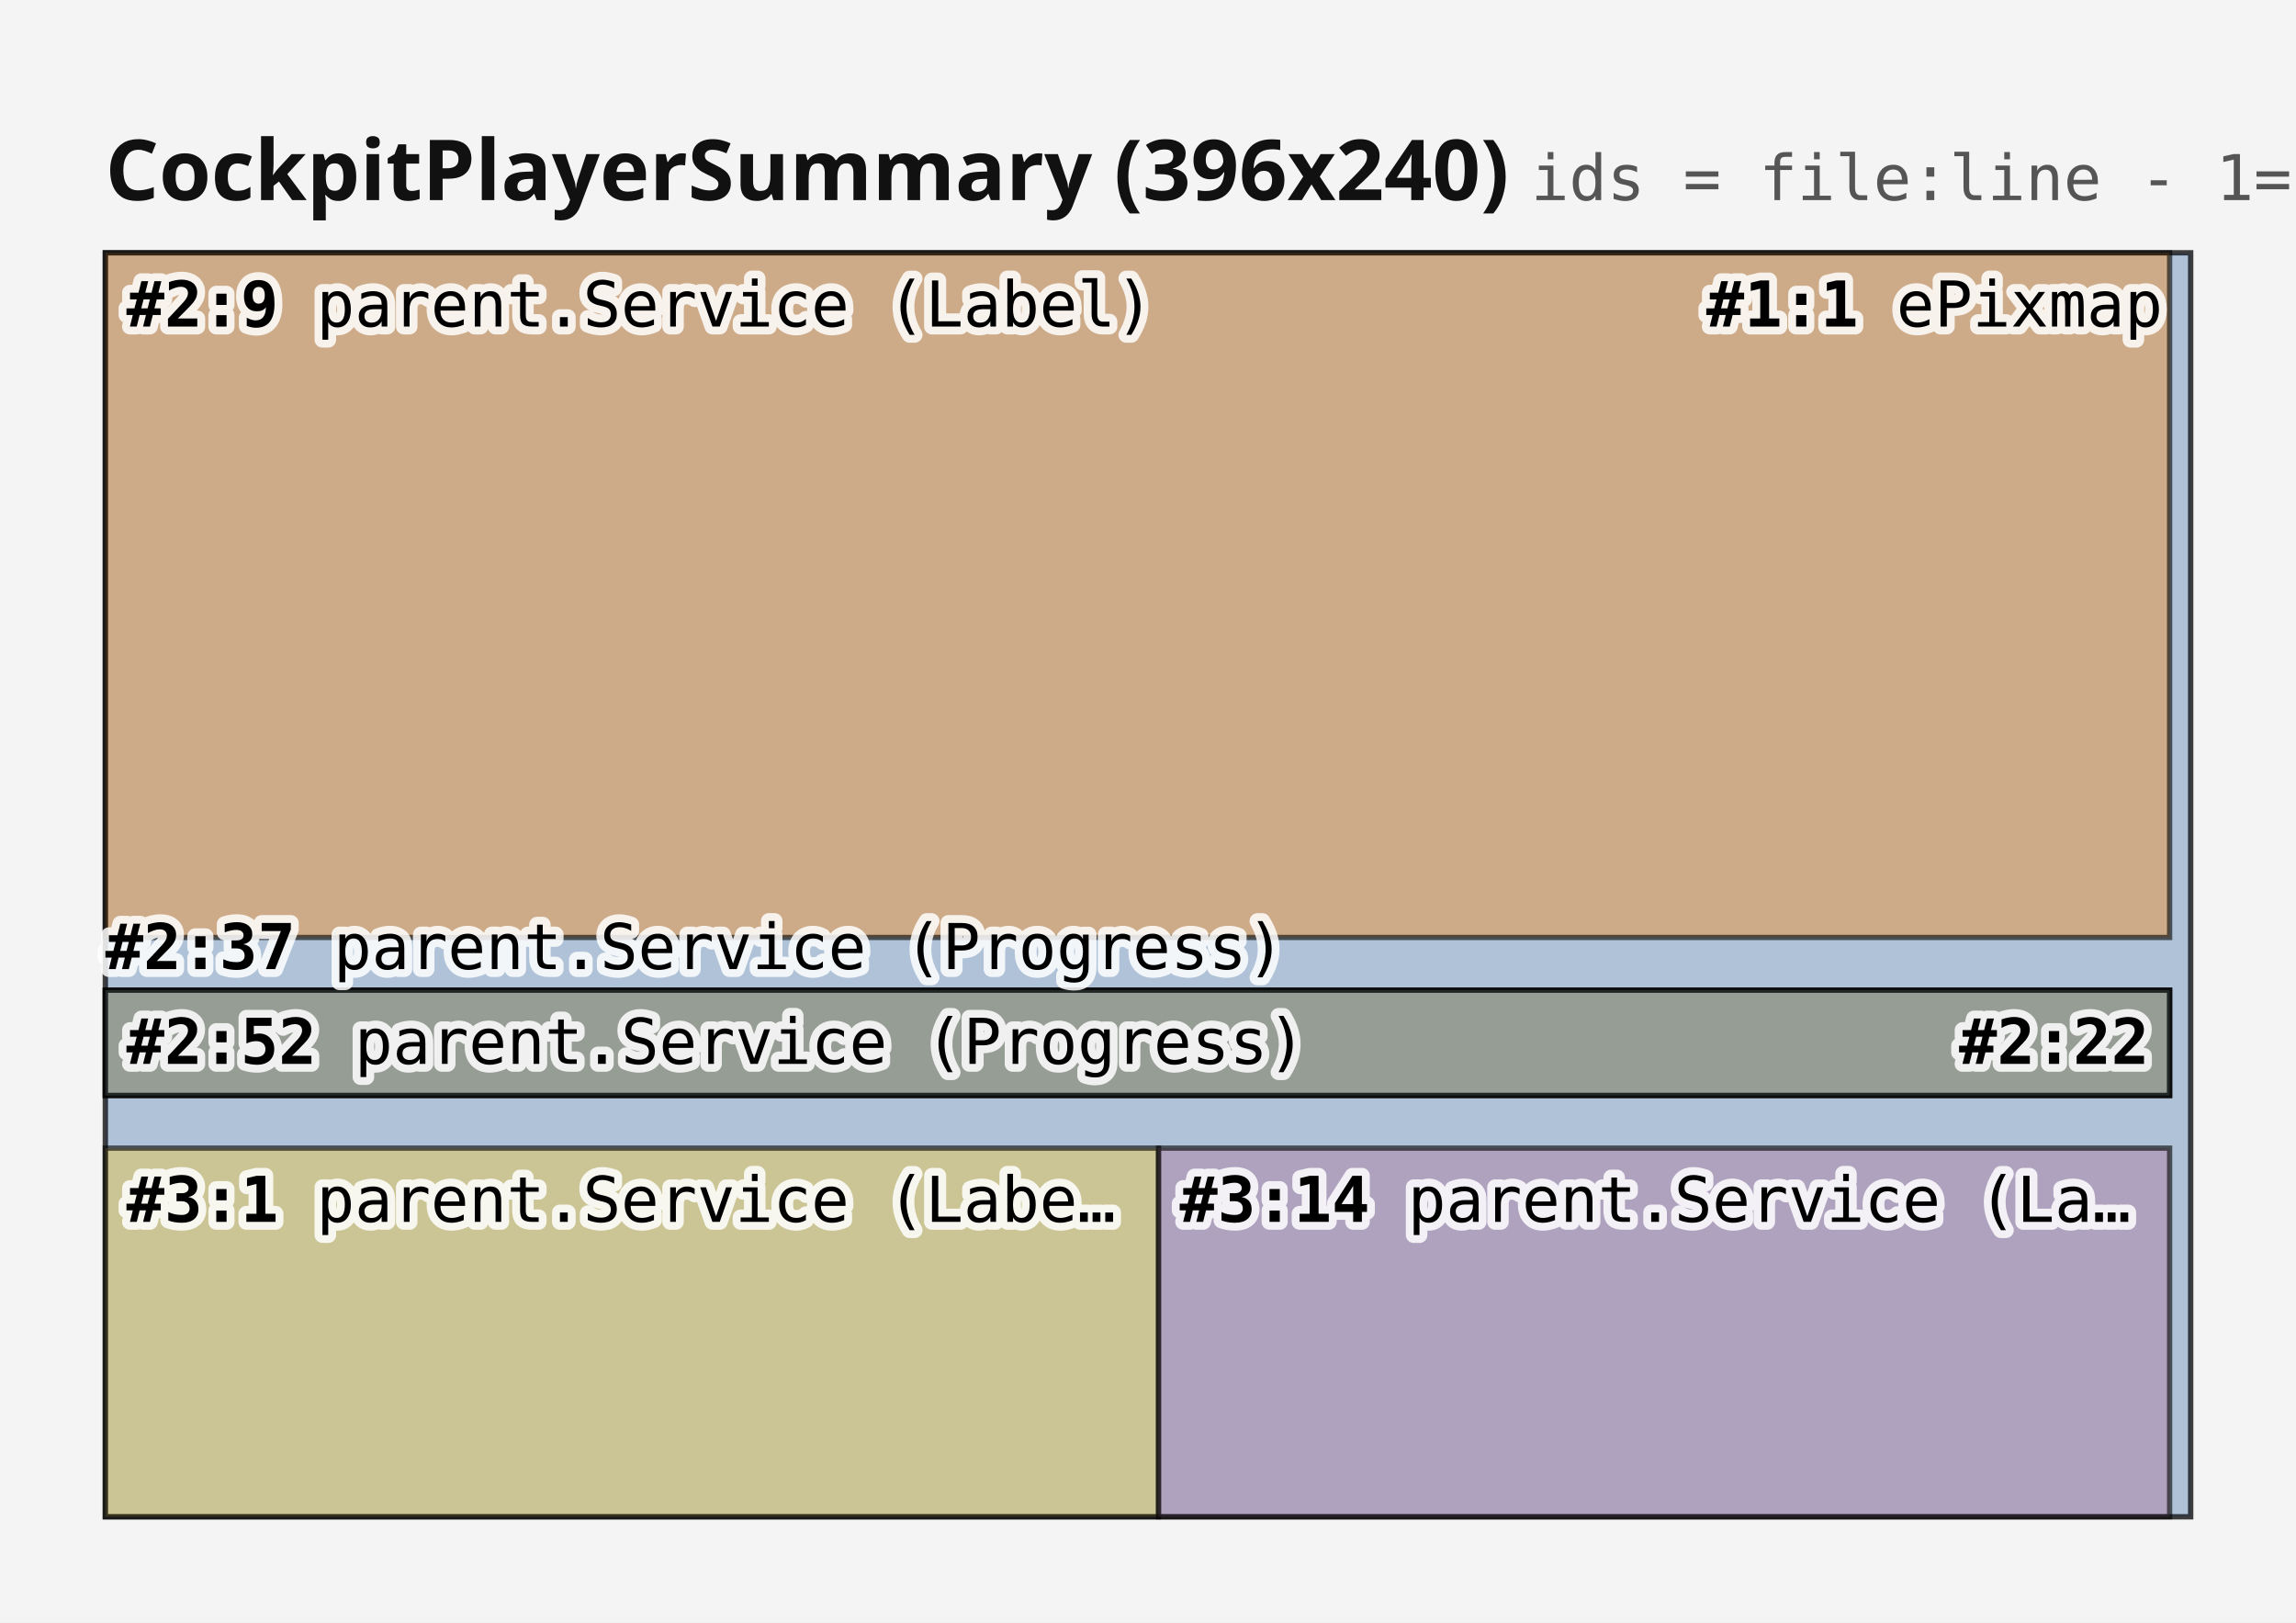
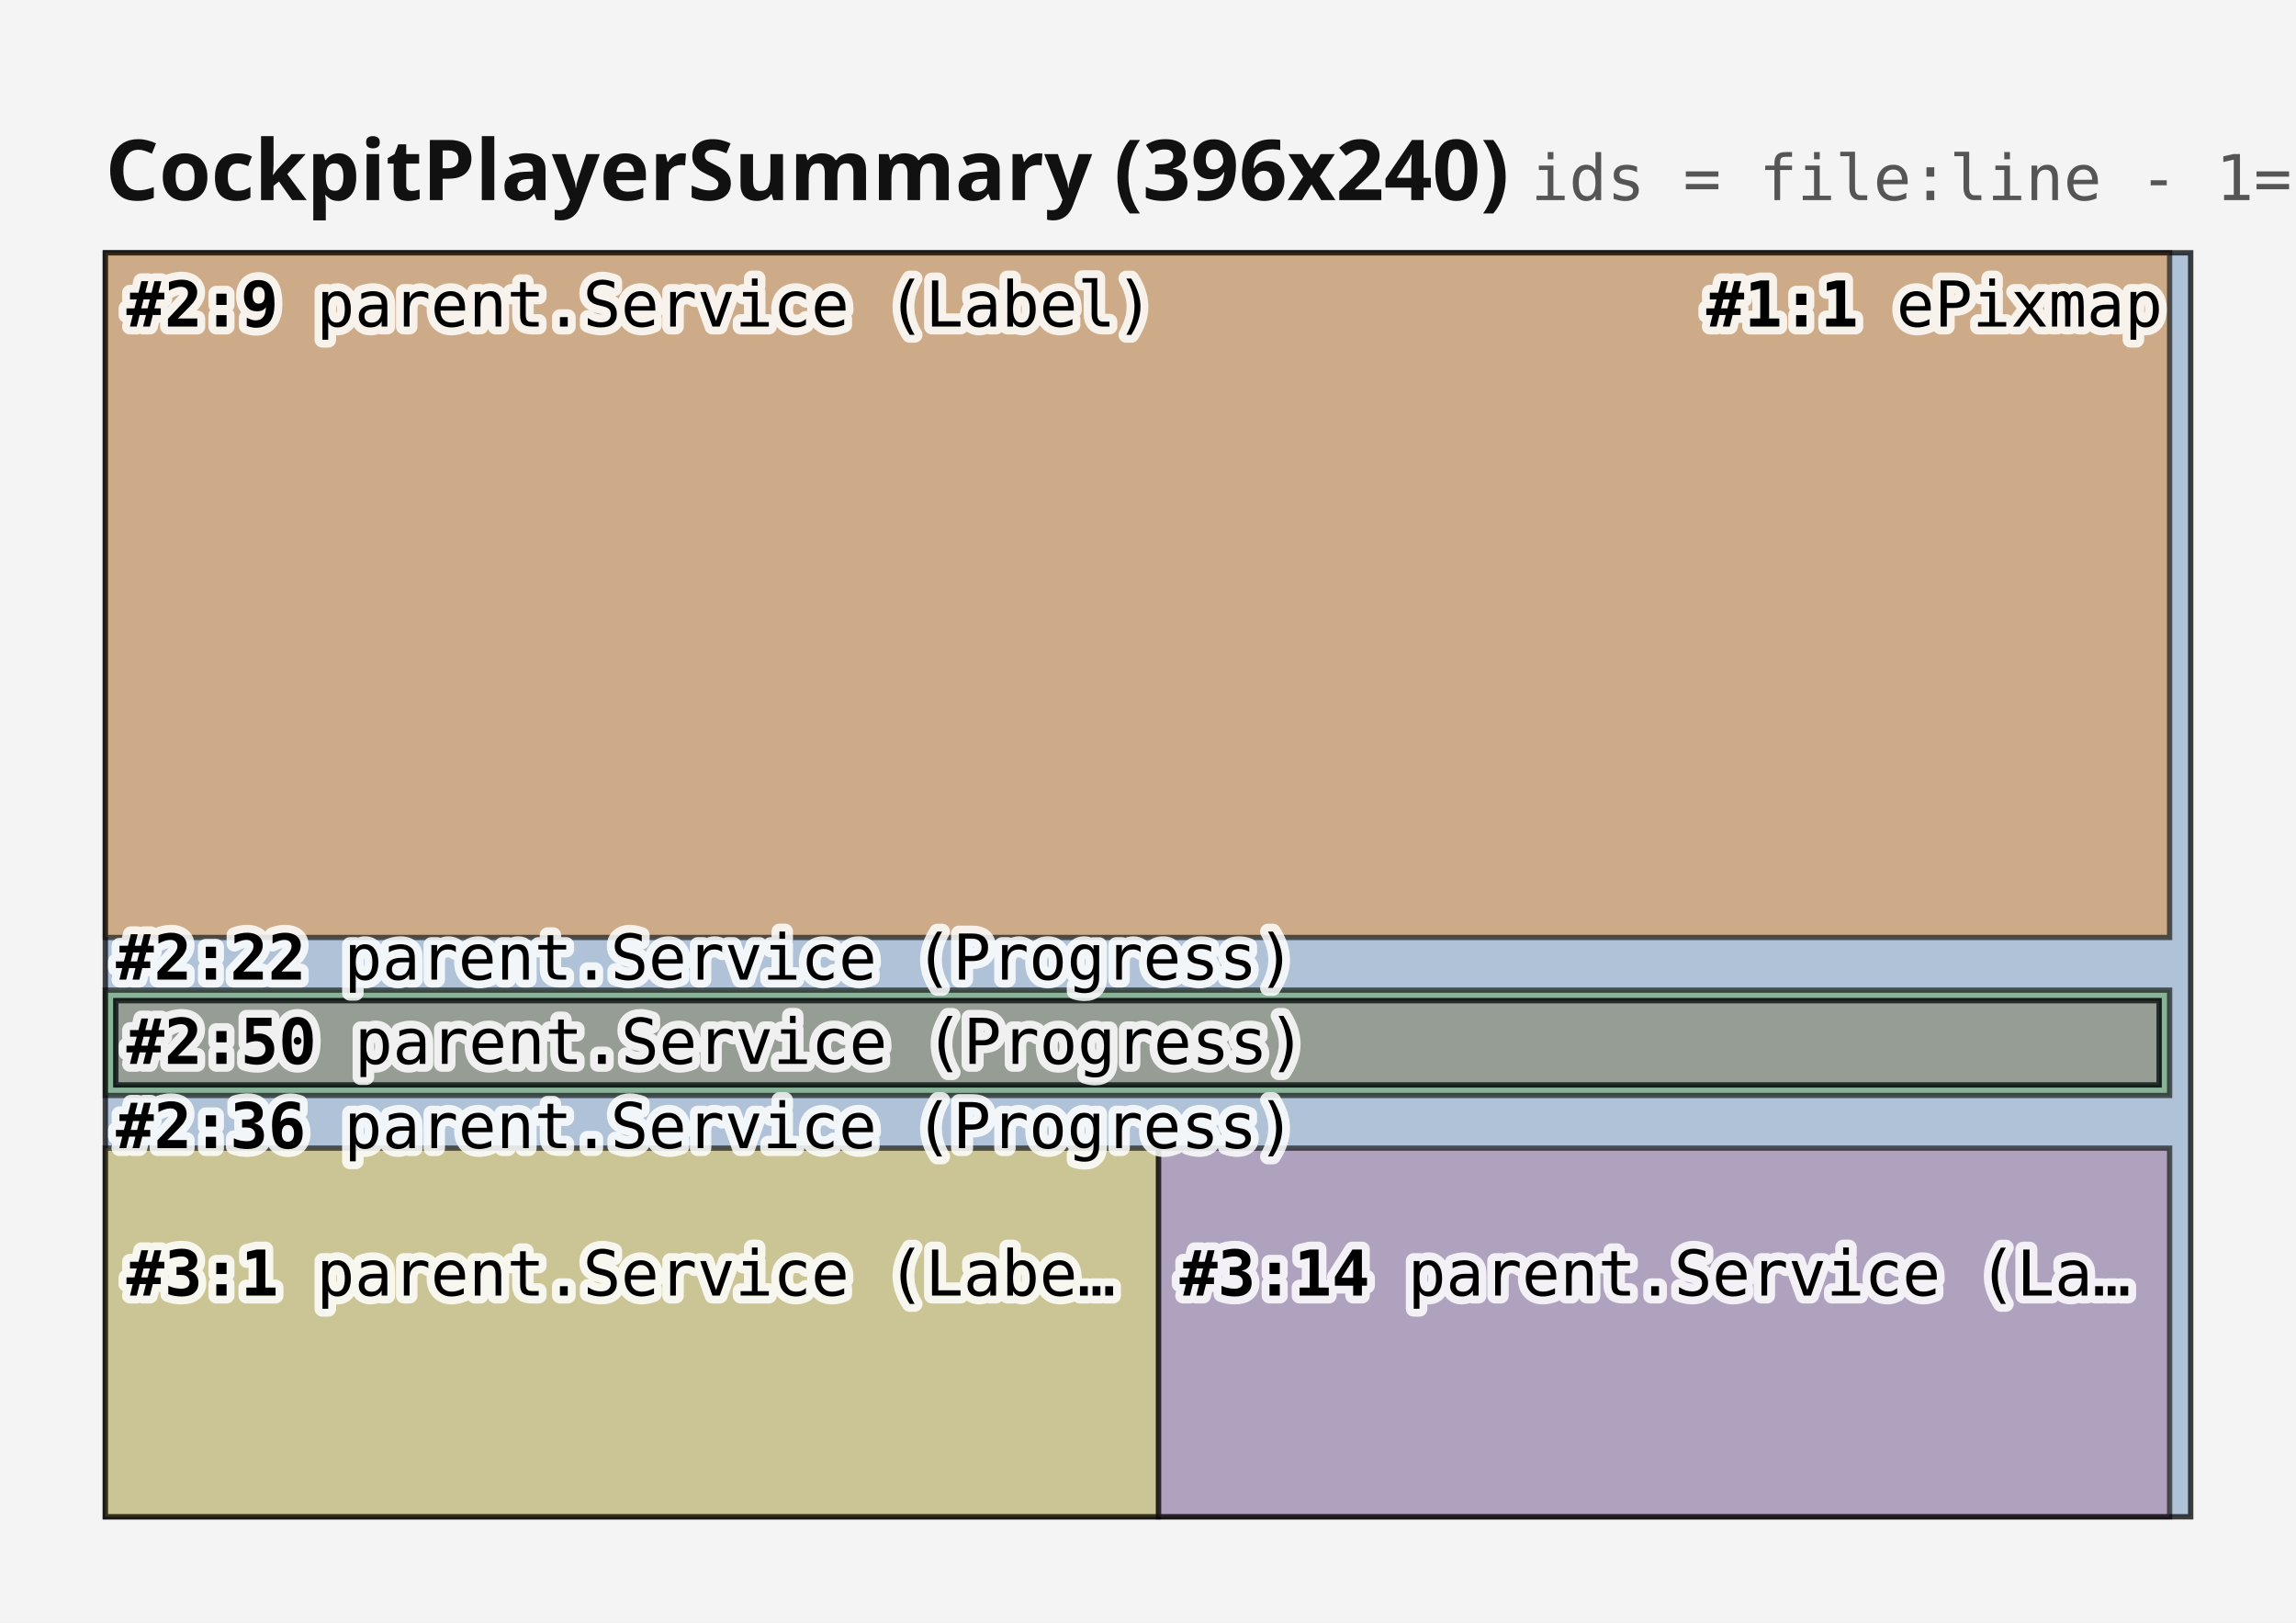
<svg xmlns="http://www.w3.org/2000/svg" width="436" height="308" viewBox="0 0 436 308">
  <rect x="0" y="0" width="436" height="308" fill="#f4f4f4" />
  <text x="20" y="38" font-family="sans-serif" font-size="16" font-weight="bold" fill="#111111">CockpitPlayerSummary (396x240) <tspan font-family="monospace" font-size="12" font-weight="normal" fill="#555555">ids = file:line - 1=screenpart_LCDBackground.ymlinc  2=screen_CockpitPlayerSummary.ymlinc  3=screenpart_EndTimeRemaining.ymlinc</tspan>
  </text>
  <g data-screen="0" transform="translate(20,48)">
    <rect x="0" y="0" width="396" height="240" fill="#ffffff" stroke="#999999" stroke-width="1" />
    <rect data-ref="0:0" data-src="screenpart_LCDBackground.ymlinc:1" x="0" y="0" width="396" height="240" fill="#4e79a7" fill-opacity="0.45" stroke="#000000" stroke-opacity="0.6" stroke-width="1" />
    <rect data-ref="0:1" data-src="screen_CockpitPlayerSummary.ymlinc:9" x="0" y="0" width="392" height="130" fill="#f28e2b" fill-opacity="0.45" stroke="#000000" stroke-opacity="0.6" stroke-width="1" />
    <rect data-ref="0:5" data-src="screenpart_EndTimeRemaining.ymlinc:1" x="0" y="170" width="200" height="70" fill="#edc948" fill-opacity="0.45" stroke="#000000" stroke-opacity="0.6" stroke-width="1" />
    <rect data-ref="0:6" data-src="screenpart_EndTimeRemaining.ymlinc:14" x="200" y="170" width="192" height="70" fill="#b07aa1" fill-opacity="0.45" stroke="#000000" stroke-opacity="0.6" stroke-width="1" />
-     <rect data-ref="0:4" data-src="screen_CockpitPlayerSummary.ymlinc:52" x="0" y="140" width="392" height="20" fill="#59a14f" fill-opacity="0.45" stroke="#000000" stroke-opacity="0.6" stroke-width="1" />
-     <rect data-ref="0:2" data-src="screen_CockpitPlayerSummary.ymlinc:22" x="0" y="140" width="392" height="20" fill="#e15759" fill-opacity="0.45" stroke="#000000" stroke-opacity="0.6" stroke-width="1" />
-     <rect data-ref="0:3" data-src="screen_CockpitPlayerSummary.ymlinc:37" x="0" y="140" width="392" height="20" fill="#76b7b2" fill-opacity="0.45" stroke="#000000" stroke-opacity="0.6" stroke-width="1" />
+     <rect data-ref="0:4" data-src="screen_CockpitPlayerSummary.ymlinc:50" x="0" y="140" width="392" height="20" fill="#59a14f" fill-opacity="0.45" stroke="#000000" stroke-opacity="0.6" stroke-width="1" />
+     <rect data-ref="0:2" data-src="screen_CockpitPlayerSummary.ymlinc:22" x="2" y="142" width="388" height="16" fill="#e15759" fill-opacity="0.45" stroke="#000000" stroke-opacity="0.6" stroke-width="1" />
+     <rect data-ref="0:3" data-src="screen_CockpitPlayerSummary.ymlinc:36" x="2" y="142" width="388" height="16" fill="#76b7b2" fill-opacity="0.45" stroke="#000000" stroke-opacity="0.6" stroke-width="1" />
    <g pointer-events="none" font-family="monospace" font-size="12" fill="#000000" stroke="#ffffff" stroke-width="3" stroke-opacity="0.85" stroke-linejoin="round" paint-order="stroke">
      <text x="304" y="14">
        <tspan font-weight="bold">#1:1</tspan> ePixmap</text>
      <text x="4" y="14">
        <tspan font-weight="bold">#2:9</tspan> parent.Service (Label)</text>
-       <text x="4" y="184">
+       <text x="4" y="198">
        <tspan font-weight="bold">#3:1</tspan> parent.Service (Labe…</text>
-       <text x="204" y="184">
+       <text x="204" y="198">
        <tspan font-weight="bold">#3:14</tspan> parent.Service (La…</text>
      <text x="4" y="154">
-         <tspan font-weight="bold">#2:52</tspan> parent.Service (Progress)</text>
-       <text x="352" y="154">
-         <tspan font-weight="bold">#2:22</tspan>
-       </text>
-       <text x="0" y="136">
-         <tspan font-weight="bold">#2:37</tspan> parent.Service (Progress)</text>
+         <tspan font-weight="bold">#2:50</tspan> parent.Service (Progress)</text>
+       <text x="2" y="138">
+         <tspan font-weight="bold">#2:22</tspan> parent.Service (Progress)</text>
+       <text x="2" y="170">
+         <tspan font-weight="bold">#2:36</tspan> parent.Service (Progress)</text>
    </g>
  </g>
</svg>
